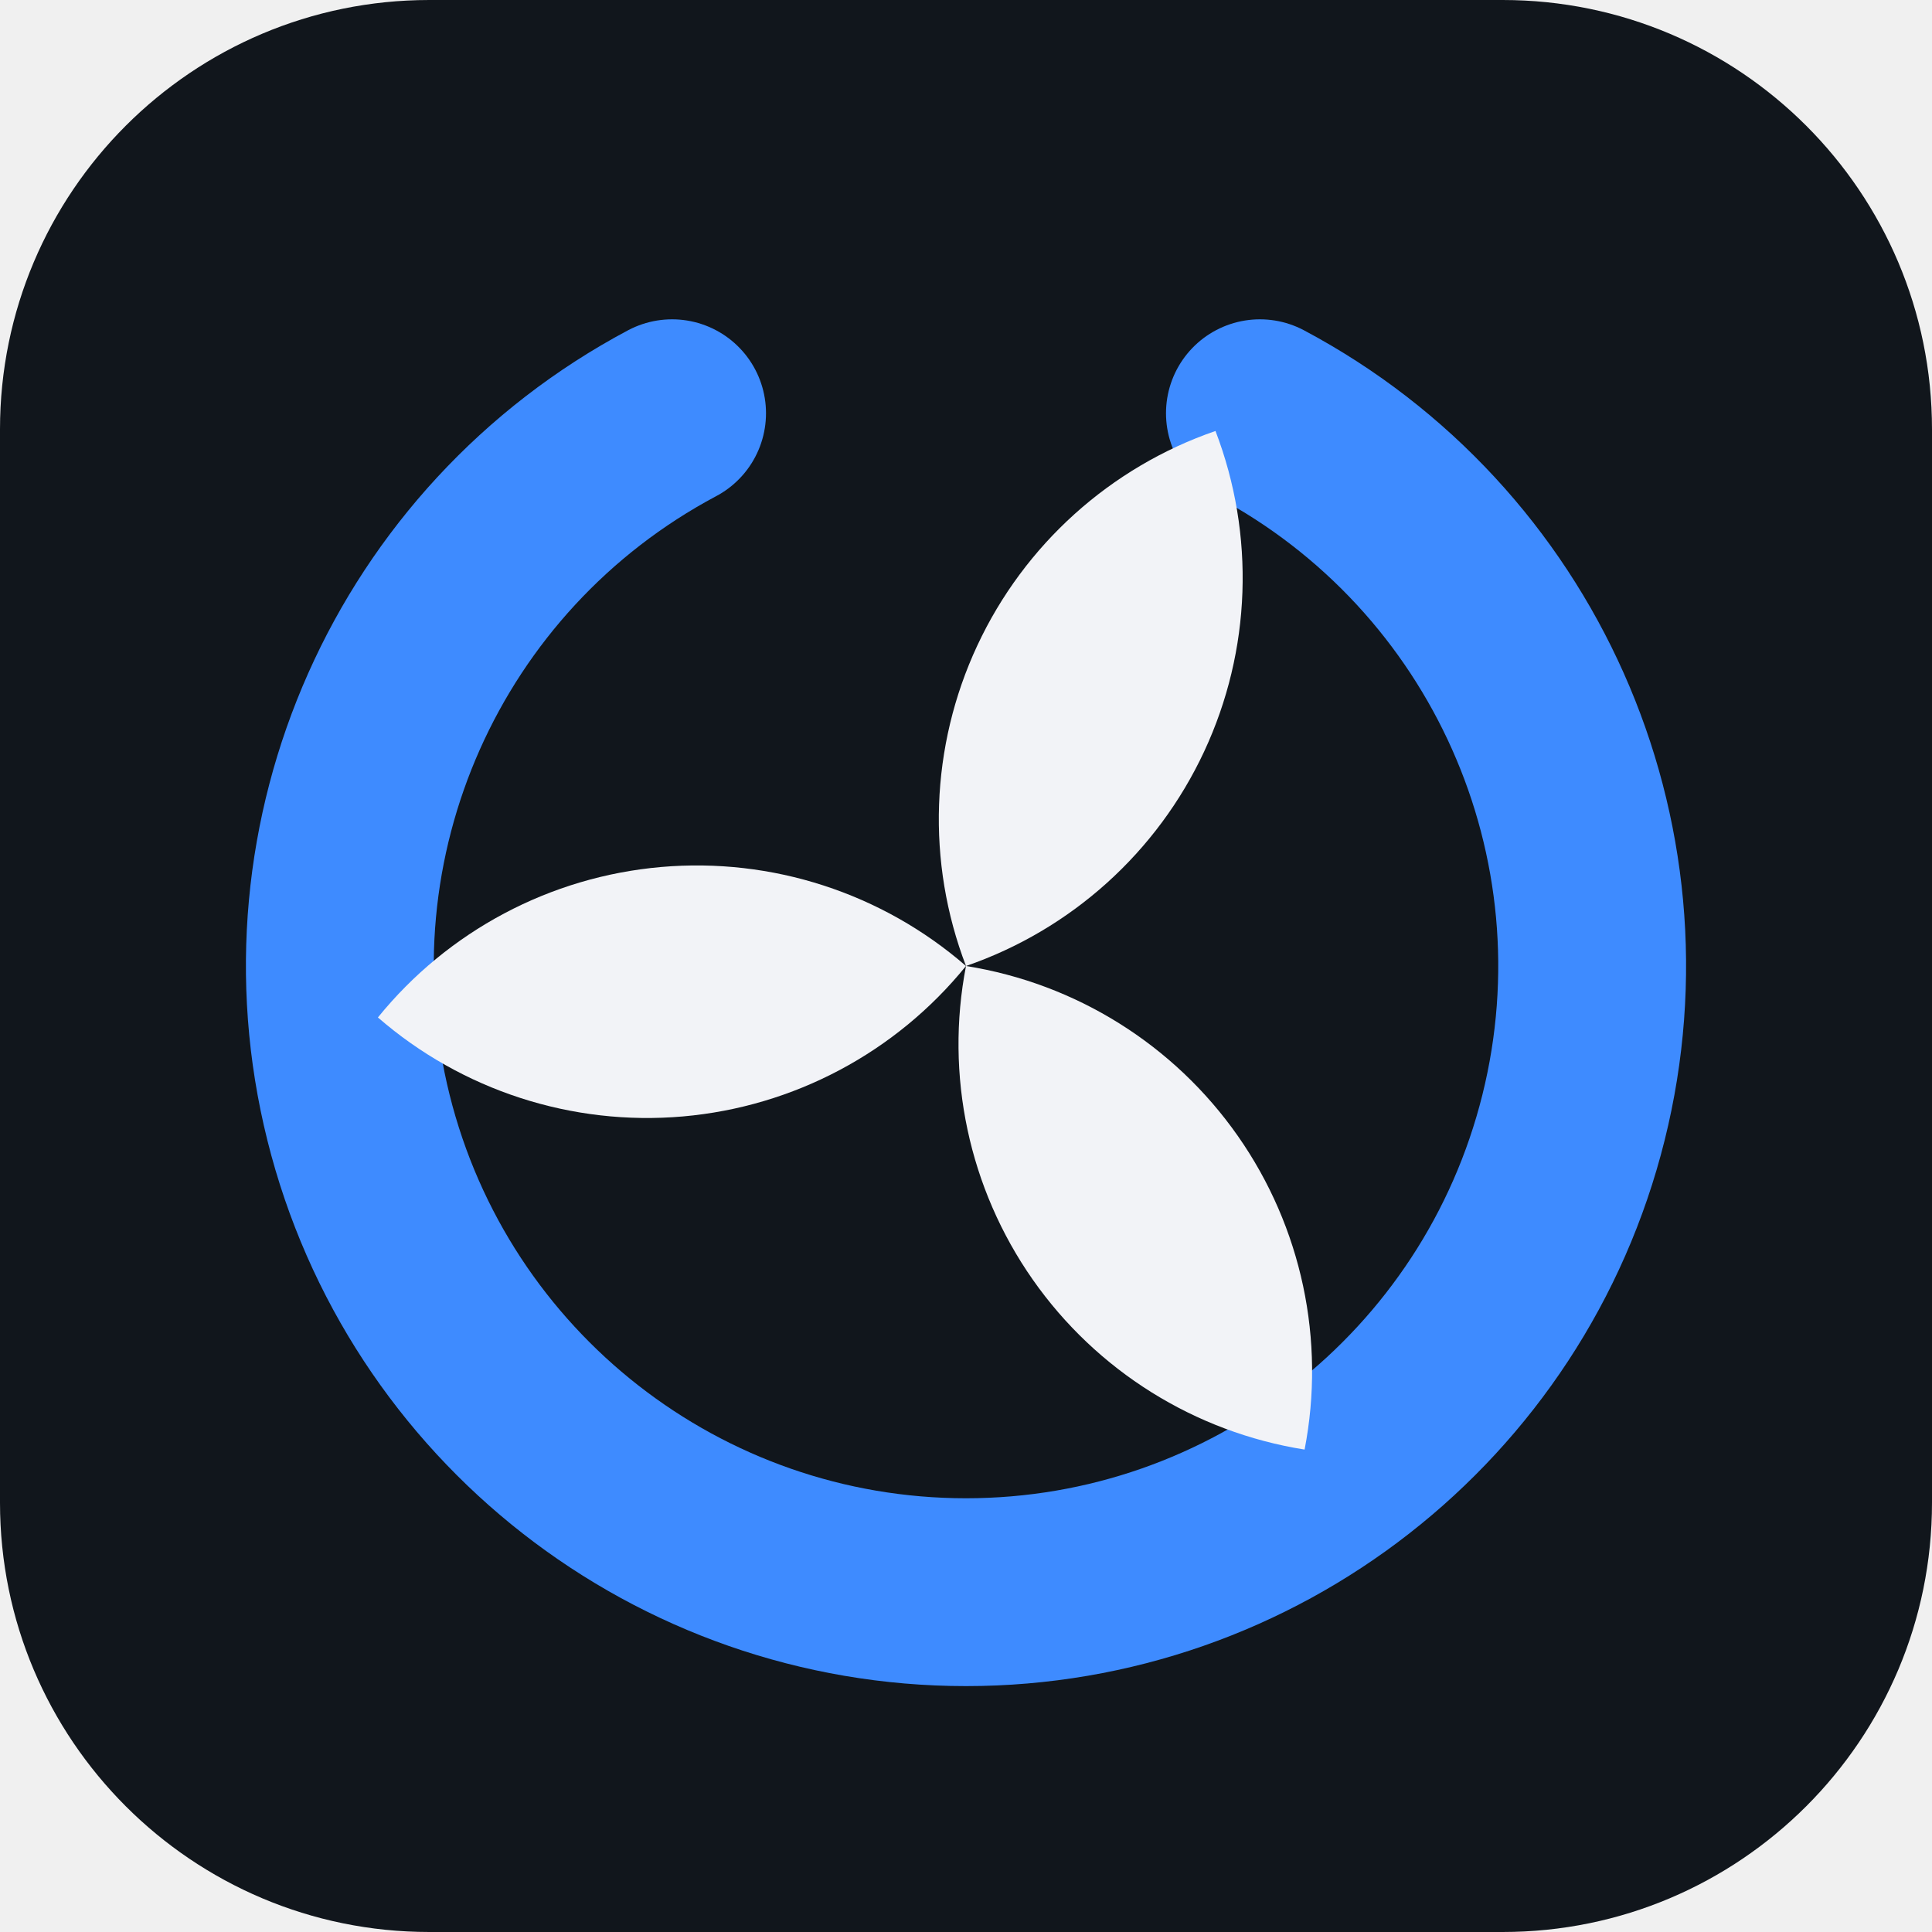
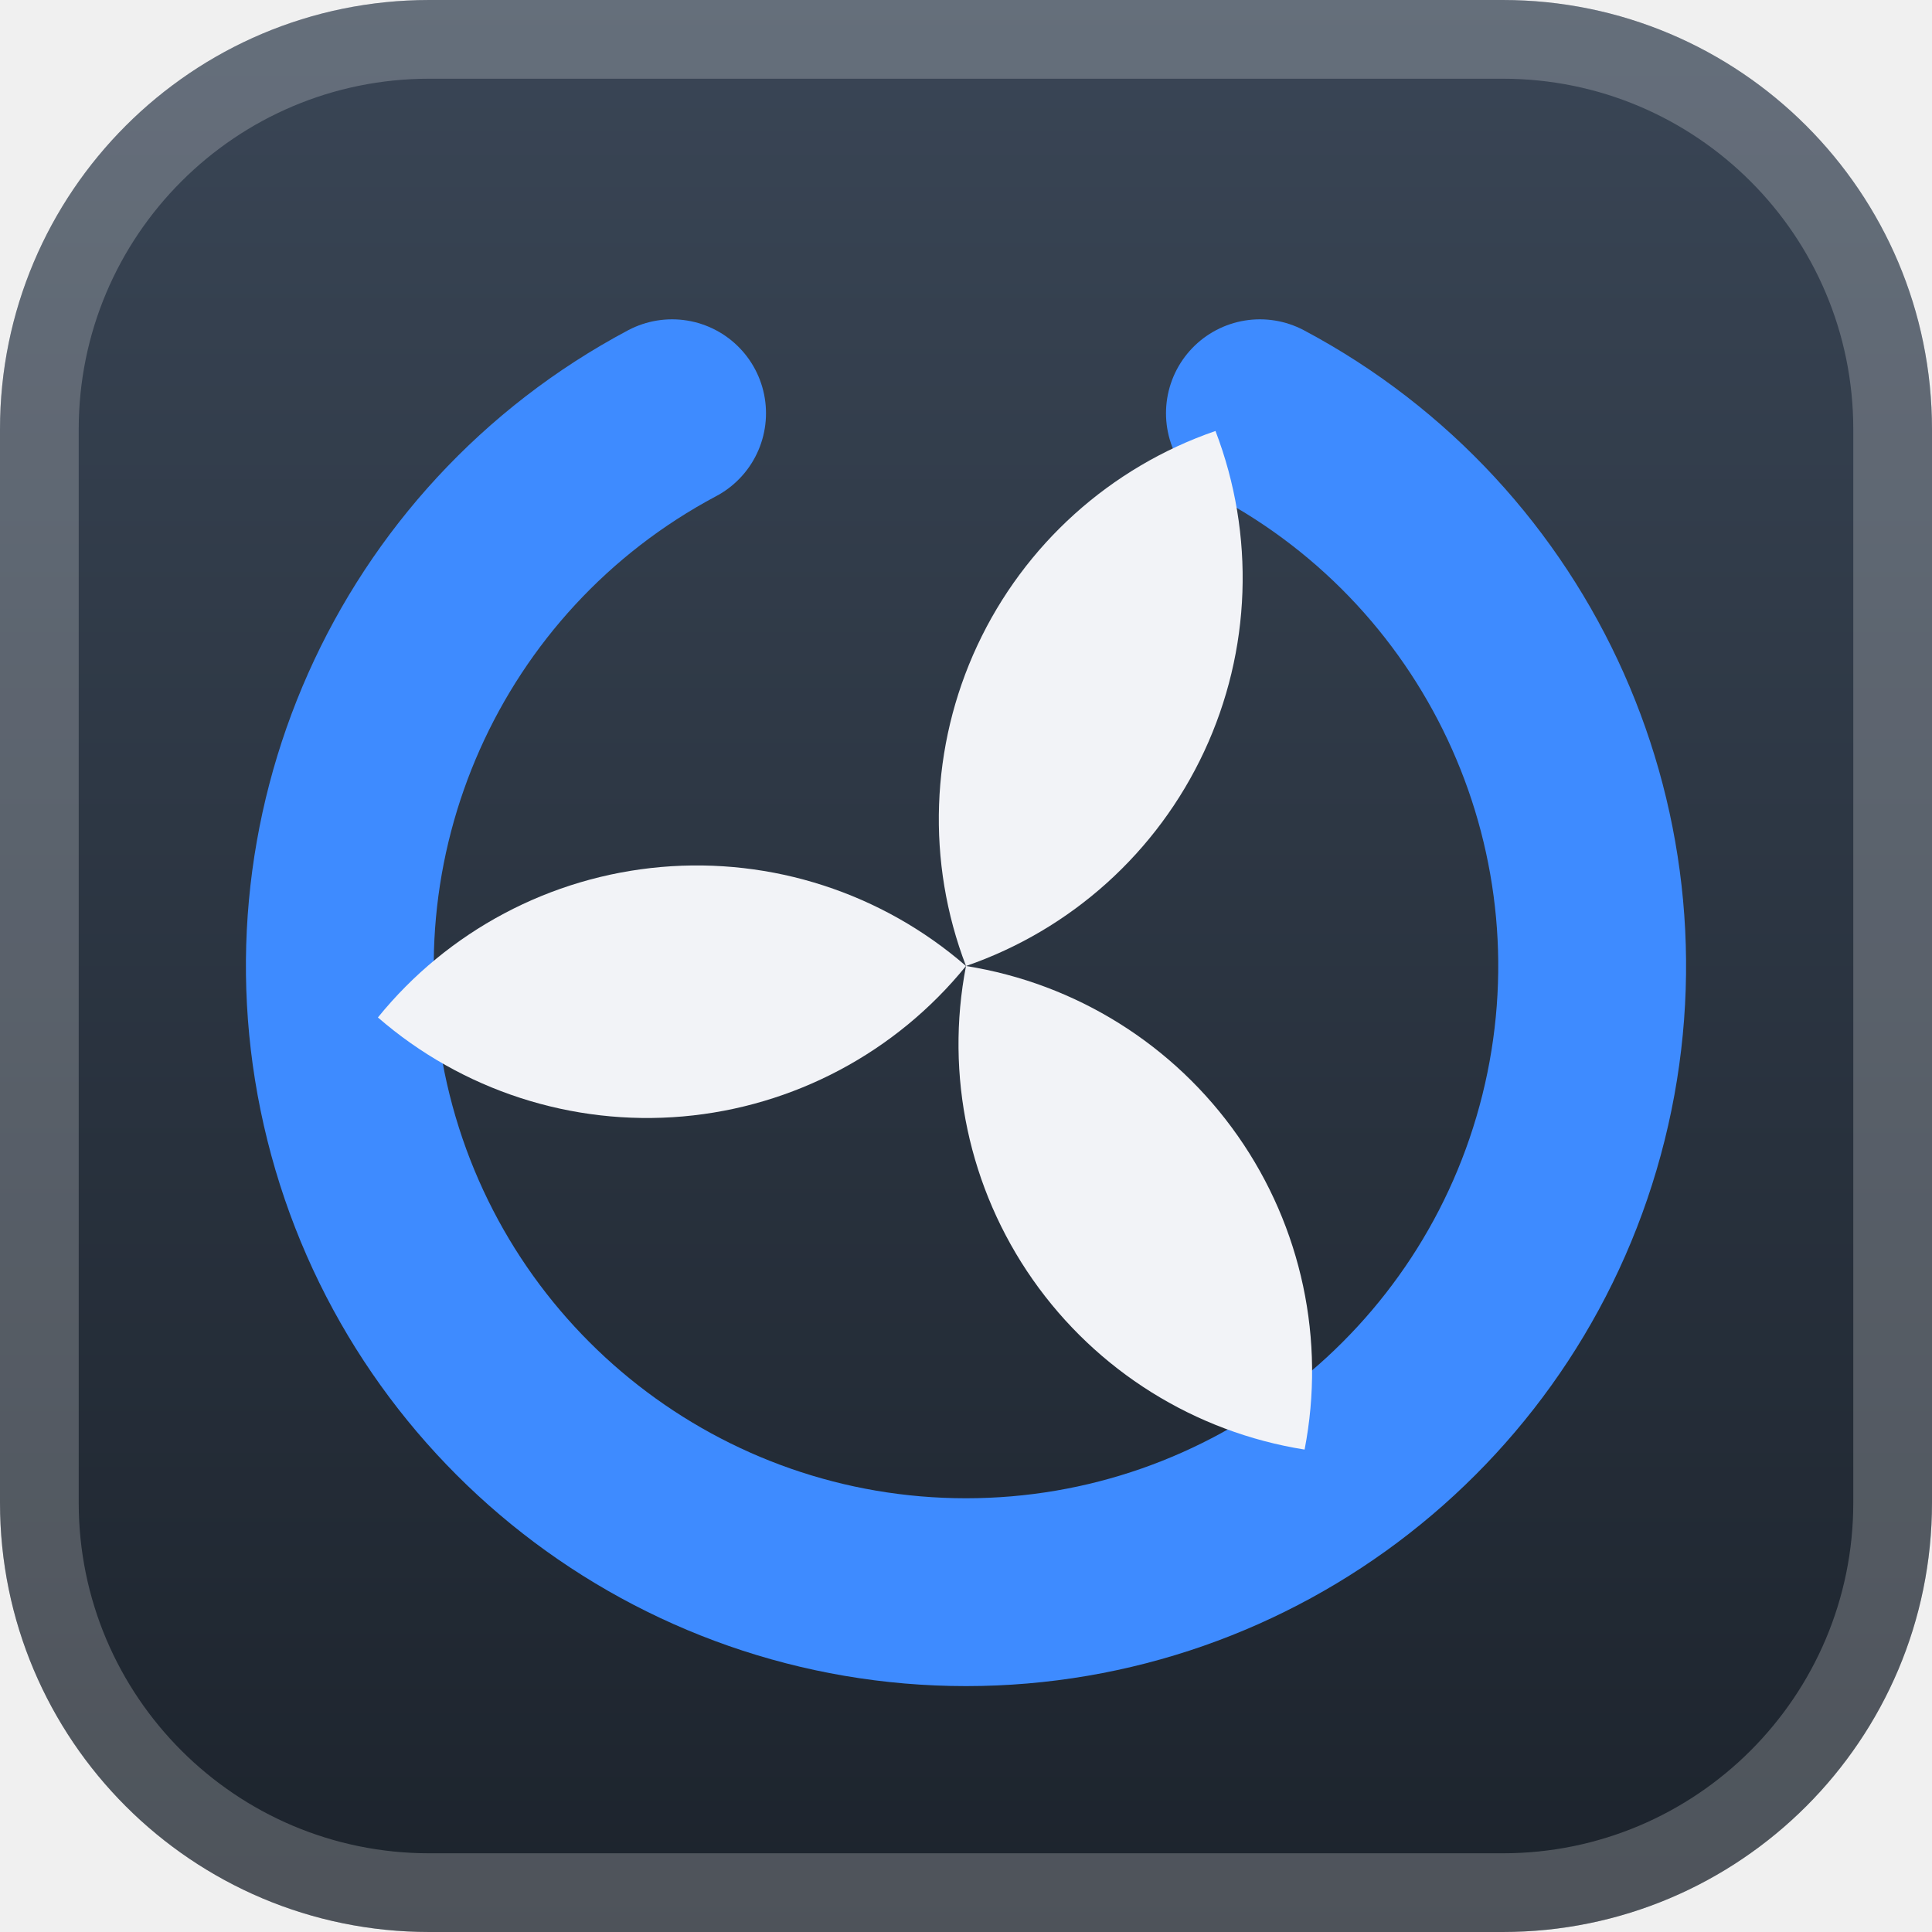
<svg xmlns="http://www.w3.org/2000/svg" viewBox="0 0 1080 1080">
-   <rect width="1080" height="1080" rx="240" fill="#11161c" />
+   <defs>
+     <linearGradient id="bg" x1="0" y1="0" x2="0" y2="1">
+       <stop offset="0" stop-color="#3a4656" />
+       <stop offset="1" stop-color="#1c232c" />
+     </linearGradient>
+   </defs>
+   <rect width="1080" height="1080" rx="240" fill="url(#bg)" />
+   <rect x="22.0" y="22.0" width="1036" height="1036" rx="218.0" fill="none" stroke="#ffffff" stroke-opacity="0.22" stroke-width="44" />
  <g fill="none" stroke-width="105" stroke-linecap="round">
    <path d="M704.3 231.0A350 350 0 1 1 375.7 231.0" stroke="#3e8bff" />
  </g>
  <g fill="#f2f3f7" transform="translate(540 540)">
    <path d="M0 0A229.5 229.5 0 0 1 330 0A229.5 229.5 0 0 1 0 0Z" transform="rotate(55)" />
    <path d="M0 0A229.5 229.5 0 0 1 330 0A229.5 229.5 0 0 1 0 0Z" transform="rotate(175)" />
    <path d="M0 0A229.5 229.5 0 0 1 330 0A229.5 229.5 0 0 1 0 0Z" transform="rotate(295)" />
  </g>
</svg>
